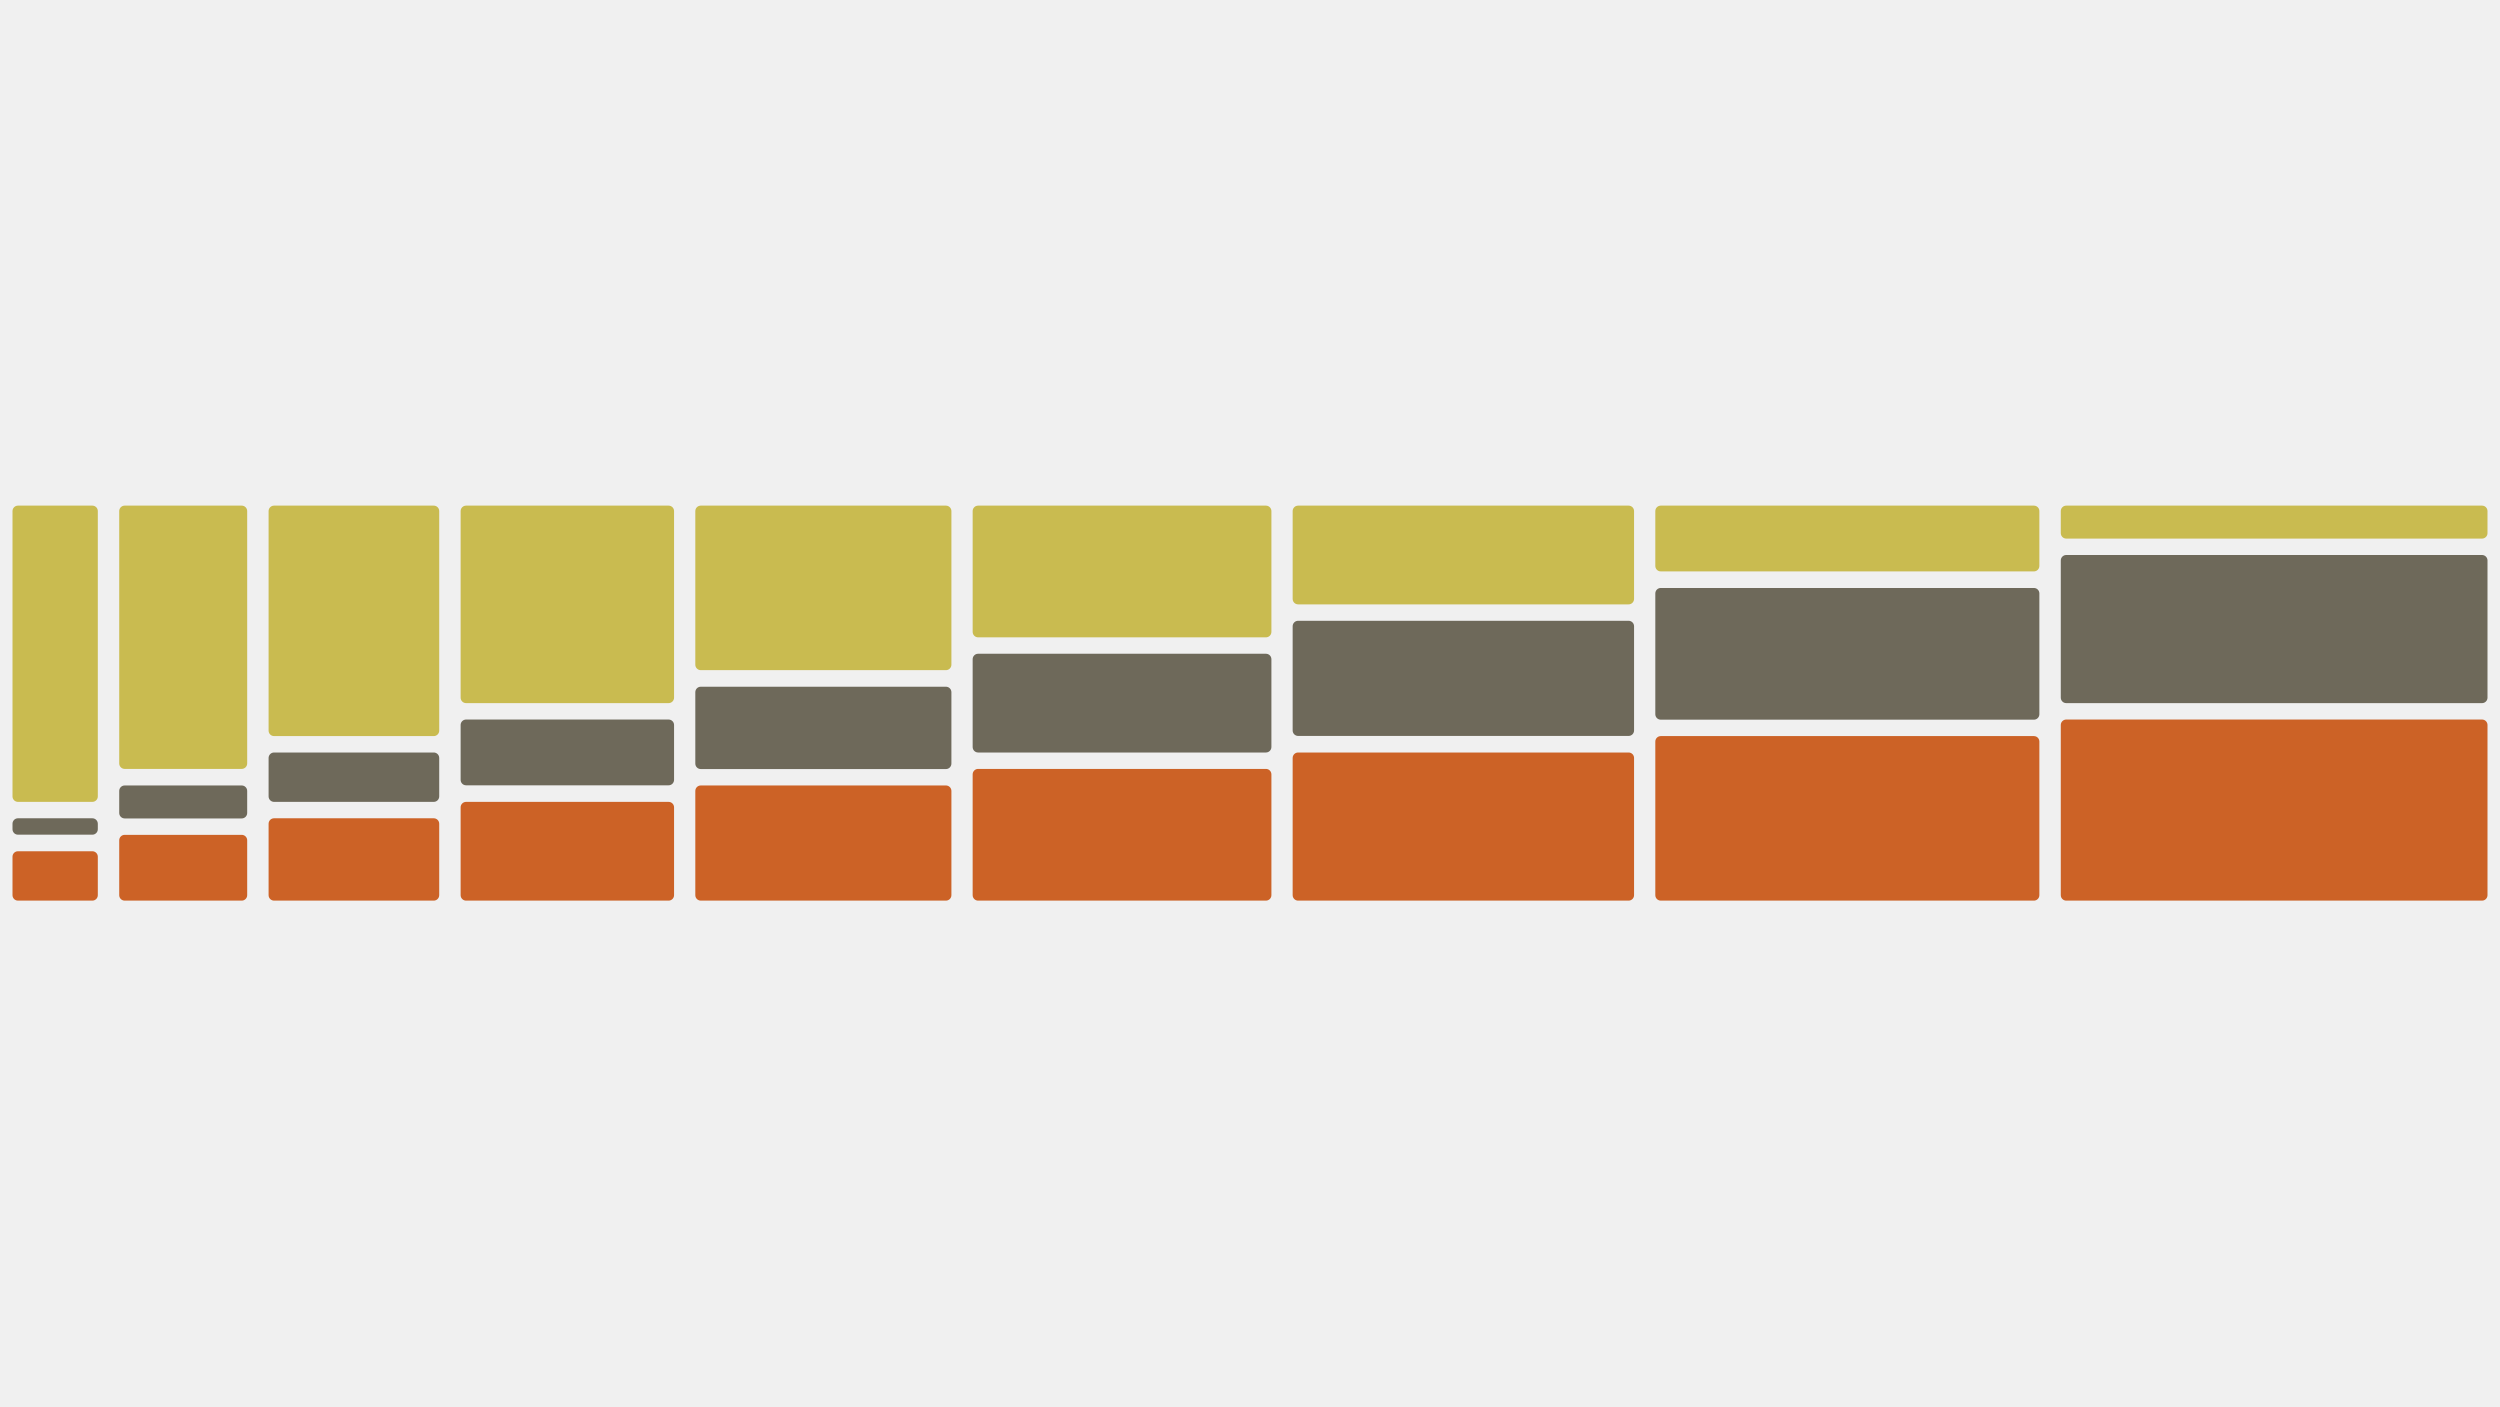
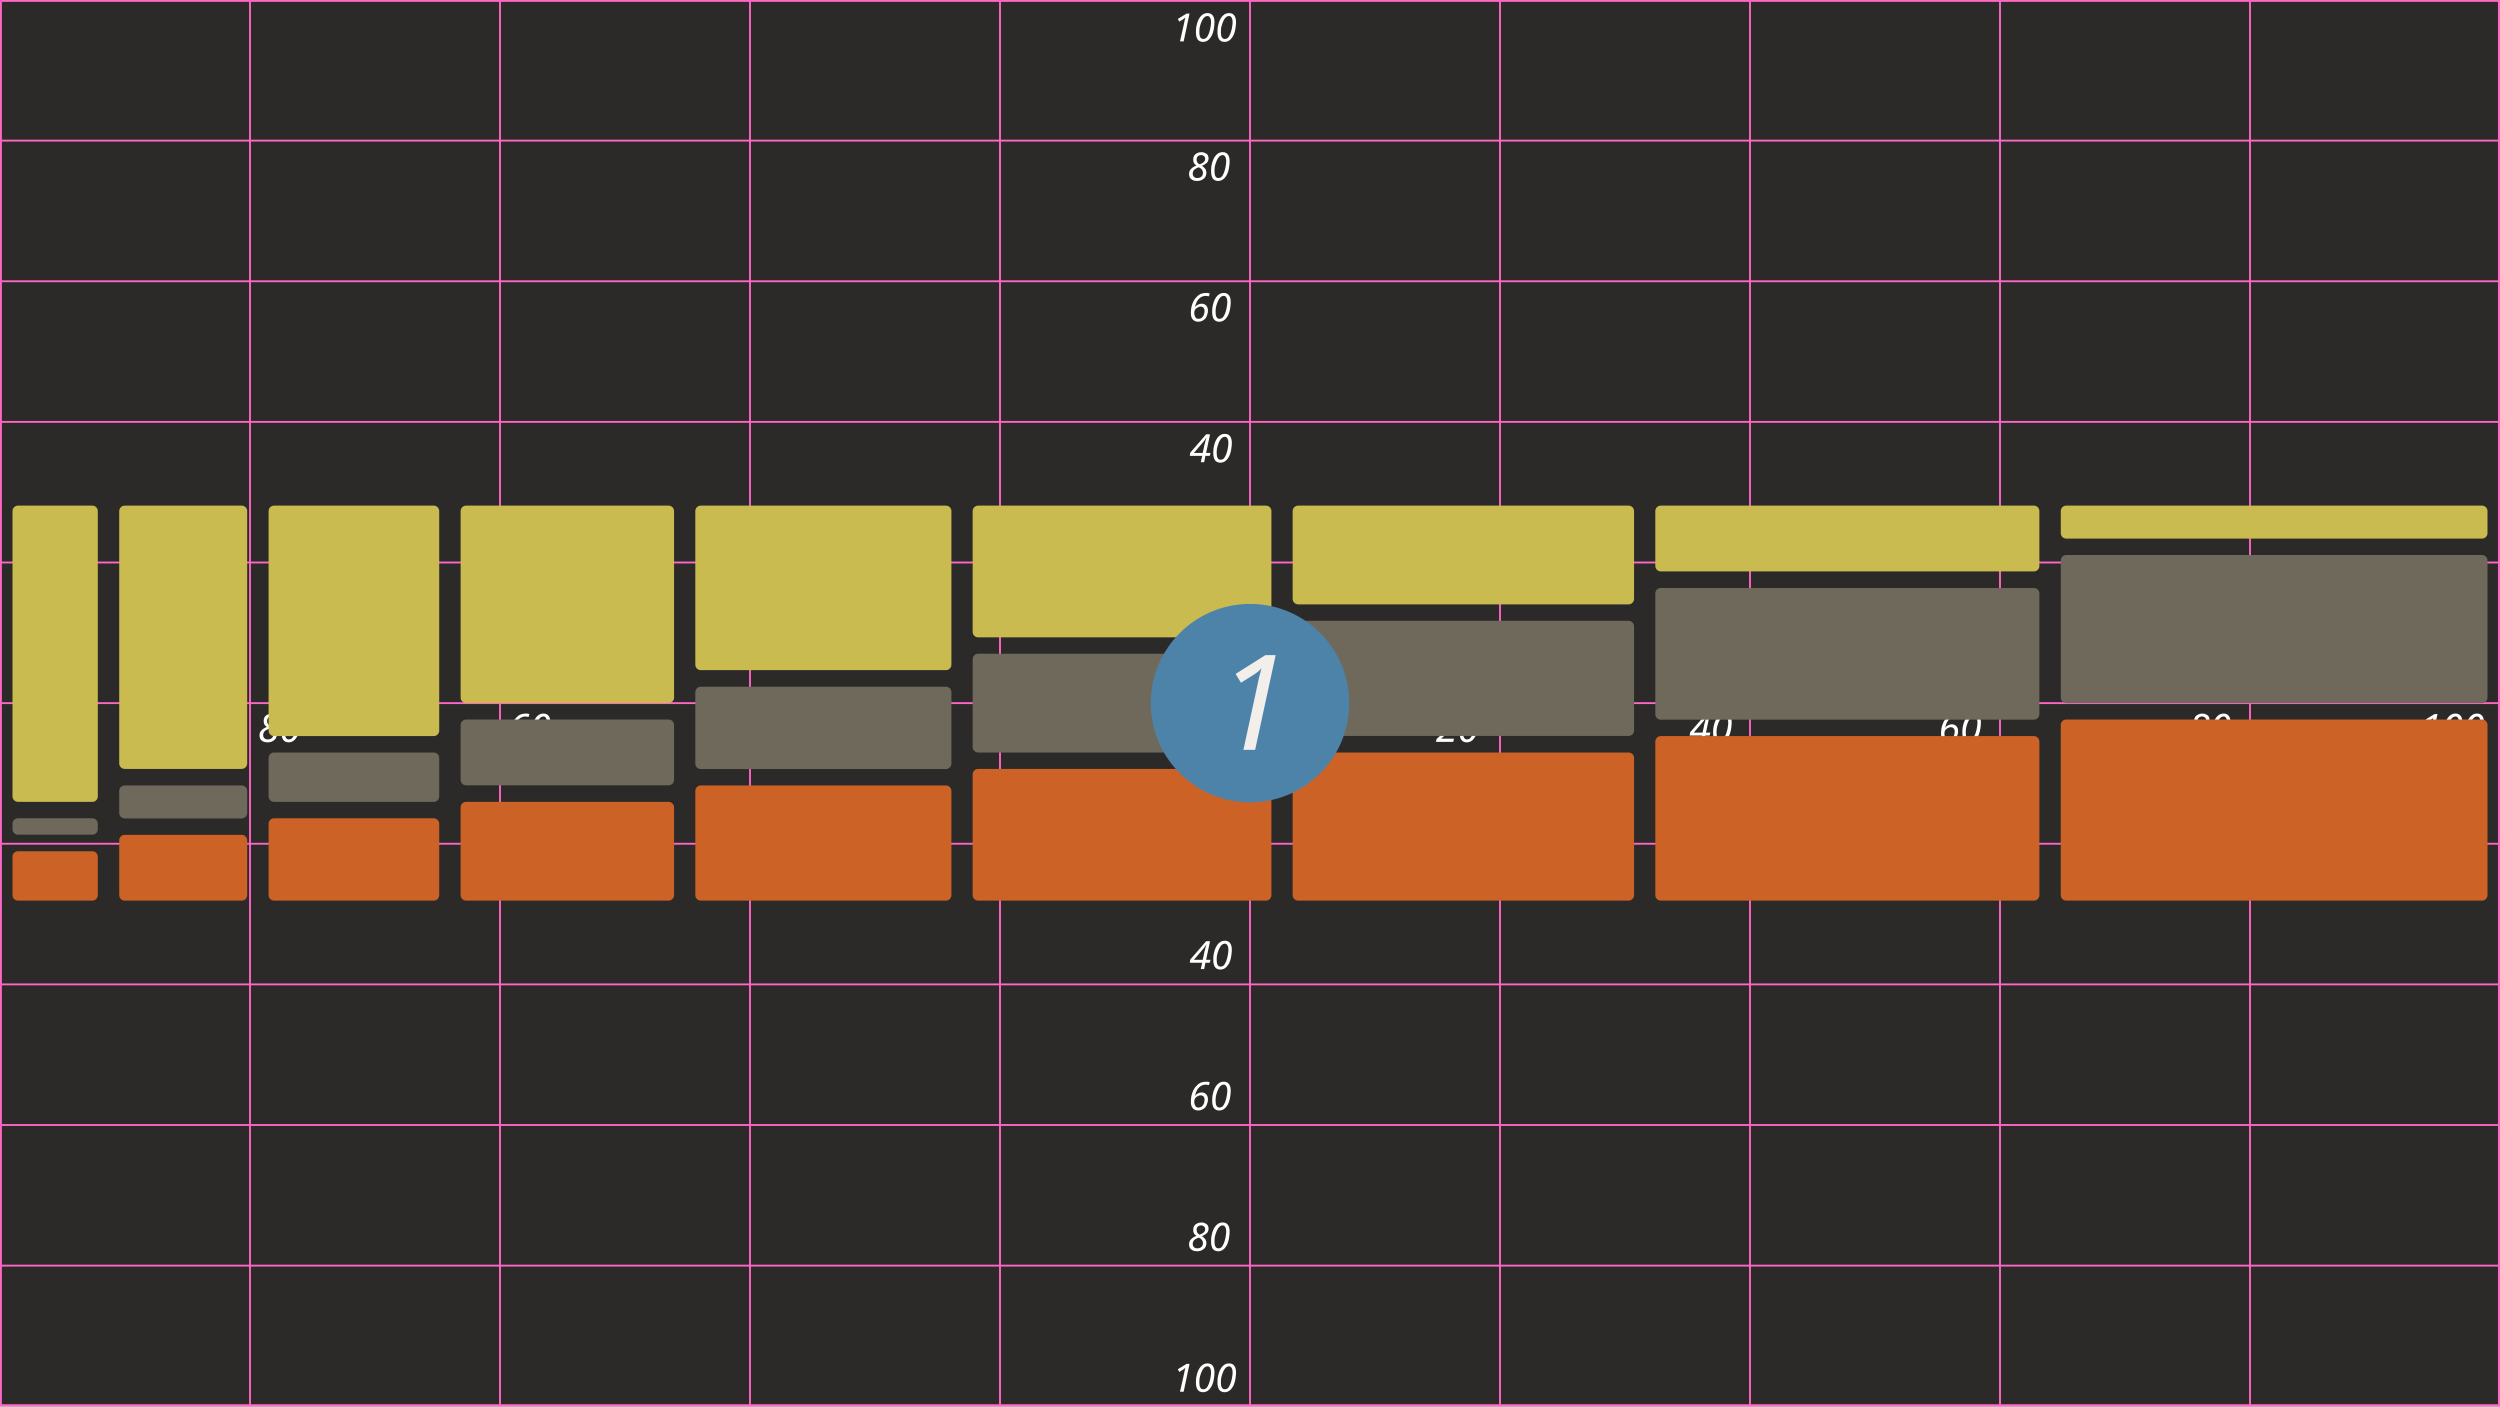
- <svg xmlns="http://www.w3.org/2000/svg" xmlns:xlink="http://www.w3.org/1999/xlink" id="uuid-50f7dcb1-9691-4261-b59f-cbaa10e805f4" data-name="ABs" width="160" height="90" viewBox="0 0 160 90">
+ <svg xmlns="http://www.w3.org/2000/svg" xmlns:xlink="http://www.w3.org/1999/xlink" id="uuid-b080c400-b634-4442-9071-06a1a65ab17b" data-name="ABs" width="160" height="90" viewBox="0 0 160 90">
  <defs>
    <style>
-       .uuid-cf267a36-8c41-4caf-957e-05fa4d0f85e2 {
+       .uuid-e7d952f4-4f90-4530-bc81-11880dfa3495 {
+         fill: #232323;
+       }
+ 
+       .uuid-514c8740-1fdc-4a9b-8eb9-fc42b94b7c4e {
+         fill: #4e83a9;
+       }
+ 
+       .uuid-4f962f03-51f4-4b17-9da5-a69a6a851605, .uuid-521f9429-5045-44f3-a830-547d9c51a3b3 {
        fill: #6e695a;
      }

-       .uuid-fd766ebc-596c-4007-9395-102115d0dc03 {
+       .uuid-f9c57d9c-33c5-4d3c-ae40-0c924c8b91f5 {
        fill: #cc6226;
      }

-       .uuid-db59d870-64c0-4f42-a3ba-51a111d5a9f2 {
+       .uuid-b525bf4e-691d-49aa-aeb1-23fb63d9e3a6 {
+         fill: none;
+         stroke: #ff66c7;
+         stroke-width: .12px;
+       }
+ 
+       .uuid-ca5fa026-307c-4a2b-a10b-d225f99682ae {
+         fill: #ff66c7;
+       }
+ 
+       .uuid-521f9429-5045-44f3-a830-547d9c51a3b3 {
+         opacity: .1;
+       }
+ 
+       .uuid-8b646e09-4d44-4bd3-8053-1cc863bb2b9d {
+         fill: #f2efeb;
+         font-size: 8.5px;
+       }
+ 
+       .uuid-8b646e09-4d44-4bd3-8053-1cc863bb2b9d, .uuid-041f6832-f7dc-426b-8084-5019a5641973 {
+         font-family: Exo-Italic, Exo;
+         font-style: italic;
+       }
+ 
+       .uuid-041f6832-f7dc-426b-8084-5019a5641973 {
+         fill: #fff;
+         font-size: 2.5px;
+       }
+ 
+       .uuid-ab51cb68-0459-4aea-85fe-03c58b61d346 {
        fill: #c9bb50;
      }
    </style>
-     <symbol id="uuid-2570c8ca-32c0-4bac-a282-cd6481040e34" data-name="Bounding Box" viewBox="0 0 161.31 93.86" />
+     <symbol id="uuid-becde1e4-982f-408f-81ce-db0e8c72844d" data-name="Bounding Box" viewBox="0 0 161.31 94.16">
+       <g>
+         <g id="uuid-f9ff3ade-4005-4319-a867-f183ee2eef5f" data-name="BG">
+           <rect class="uuid-e7d952f4-4f90-4530-bc81-11880dfa3495" x="1.31" width="160" height="90" />
+           <rect class="uuid-521f9429-5045-44f3-a830-547d9c51a3b3" x="1.31" width="160" height="90" />
+         </g>
+         <g id="uuid-9d5a7048-72d3-4148-9239-502c8043b3f5" data-name="Grid Lines">
+           <g>
+             <path class="uuid-ca5fa026-307c-4a2b-a10b-d225f99682ae" d="M161.18.12v89.75H1.43V.12h159.75M161.31,0H1.31v90h160V0h0Z" />
+             <line class="uuid-b525bf4e-691d-49aa-aeb1-23fb63d9e3a6" x1="1.31" y1="81" x2="161.31" y2="81" />
+             <line class="uuid-b525bf4e-691d-49aa-aeb1-23fb63d9e3a6" x1="1.31" y1="72" x2="161.31" y2="72" />
+             <line class="uuid-b525bf4e-691d-49aa-aeb1-23fb63d9e3a6" x1="1.31" y1="63" x2="161.31" y2="63" />
+             <line class="uuid-b525bf4e-691d-49aa-aeb1-23fb63d9e3a6" x1="1.31" y1="54" x2="161.31" y2="54" />
+             <line class="uuid-b525bf4e-691d-49aa-aeb1-23fb63d9e3a6" x1="1.31" y1="45" x2="161.31" y2="45" />
+             <line class="uuid-b525bf4e-691d-49aa-aeb1-23fb63d9e3a6" x1="1.31" y1="36" x2="161.31" y2="36" />
+             <line class="uuid-b525bf4e-691d-49aa-aeb1-23fb63d9e3a6" x1="1.31" y1="27" x2="161.31" y2="27" />
+             <line class="uuid-b525bf4e-691d-49aa-aeb1-23fb63d9e3a6" x1="1.31" y1="18" x2="161.31" y2="18" />
+             <line class="uuid-b525bf4e-691d-49aa-aeb1-23fb63d9e3a6" x1="1.31" y1="9" x2="161.31" y2="9" />
+             <line class="uuid-b525bf4e-691d-49aa-aeb1-23fb63d9e3a6" x1="145.31" x2="145.31" y2="90" />
+             <line class="uuid-b525bf4e-691d-49aa-aeb1-23fb63d9e3a6" x1="129.31" x2="129.31" y2="90" />
+             <line class="uuid-b525bf4e-691d-49aa-aeb1-23fb63d9e3a6" x1="113.31" x2="113.31" y2="90" />
+             <line class="uuid-b525bf4e-691d-49aa-aeb1-23fb63d9e3a6" x1="97.31" x2="97.31" y2="90" />
+             <line class="uuid-b525bf4e-691d-49aa-aeb1-23fb63d9e3a6" x1="81.31" x2="81.31" y2="90" />
+             <line class="uuid-b525bf4e-691d-49aa-aeb1-23fb63d9e3a6" x1="65.31" x2="65.31" y2="90" />
+             <line class="uuid-b525bf4e-691d-49aa-aeb1-23fb63d9e3a6" x1="49.31" x2="49.31" y2="90" />
+             <line class="uuid-b525bf4e-691d-49aa-aeb1-23fb63d9e3a6" x1="33.31" x2="33.31" y2="90" />
+             <line class="uuid-b525bf4e-691d-49aa-aeb1-23fb63d9e3a6" x1="17.31" x2="17.31" y2="90" />
+           </g>
+         </g>
+         <g id="uuid-3a7525af-4eab-4019-aa5b-8d86ee16bd81" data-name="Numbers as %">
+           <text class="uuid-041f6832-f7dc-426b-8084-5019a5641973" transform="translate(93.21 47.48)">
+             <tspan x="0" y="0">20</tspan>
+           </text>
+           <text class="uuid-041f6832-f7dc-426b-8084-5019a5641973" transform="translate(109.43 47.48)">
+             <tspan x="0" y="0">40</tspan>
+           </text>
+           <text class="uuid-041f6832-f7dc-426b-8084-5019a5641973" transform="translate(125.38 47.48)">
+             <tspan x="0" y="0">60</tspan>
+           </text>
+           <text class="uuid-041f6832-f7dc-426b-8084-5019a5641973" transform="translate(141.36 47.48)">
+             <tspan x="0" y="0">80</tspan>
+           </text>
+           <text class="uuid-041f6832-f7dc-426b-8084-5019a5641973" transform="translate(156.2 47.48)">
+             <tspan x="0" y="0">100</tspan>
+           </text>
+           <text class="uuid-041f6832-f7dc-426b-8084-5019a5641973" transform="translate(1.8 47.48)">
+             <tspan x="0" y="0">100</tspan>
+           </text>
+           <text class="uuid-041f6832-f7dc-426b-8084-5019a5641973" transform="translate(17.81 47.48)">
+             <tspan x="0" y="0">80</tspan>
+           </text>
+           <text class="uuid-041f6832-f7dc-426b-8084-5019a5641973" transform="translate(33.83 47.48)">
+             <tspan x="0" y="0">60</tspan>
+           </text>
+           <text class="uuid-041f6832-f7dc-426b-8084-5019a5641973" transform="translate(49.84 47.48)">
+             <tspan x="0" y="0">40</tspan>
+           </text>
+           <text class="uuid-041f6832-f7dc-426b-8084-5019a5641973" transform="translate(65.85 47.48)">
+             <tspan x="0" y="0">20</tspan>
+           </text>
+           <text class="uuid-041f6832-f7dc-426b-8084-5019a5641973" transform="translate(77.39 38.59)">
+             <tspan x="0" y="0">20</tspan>
+           </text>
+           <text class="uuid-041f6832-f7dc-426b-8084-5019a5641973" transform="translate(77.44 29.58)">
+             <tspan x="0" y="0">40</tspan>
+           </text>
+           <text class="uuid-041f6832-f7dc-426b-8084-5019a5641973" transform="translate(77.37 20.56)">
+             <tspan x="0" y="0">60</tspan>
+           </text>
+           <text class="uuid-041f6832-f7dc-426b-8084-5019a5641973" transform="translate(77.3 11.55)">
+             <tspan x="0" y="0">80</tspan>
+           </text>
+           <text class="uuid-041f6832-f7dc-426b-8084-5019a5641973" transform="translate(76.33 2.65)">
+             <tspan x="0" y="0">100</tspan>
+           </text>
+           <text class="uuid-041f6832-f7dc-426b-8084-5019a5641973" transform="translate(76.33 89.07)">
+             <tspan x="0" y="0">100</tspan>
+           </text>
+           <text class="uuid-041f6832-f7dc-426b-8084-5019a5641973" transform="translate(77.3 80.05)">
+             <tspan x="0" y="0">80</tspan>
+           </text>
+           <text class="uuid-041f6832-f7dc-426b-8084-5019a5641973" transform="translate(77.37 71.04)">
+             <tspan x="0" y="0">60</tspan>
+           </text>
+           <text class="uuid-041f6832-f7dc-426b-8084-5019a5641973" transform="translate(77.44 62.02)">
+             <tspan x="0" y="0">40</tspan>
+           </text>
+           <text class="uuid-041f6832-f7dc-426b-8084-5019a5641973" transform="translate(77.39 53.13)">
+             <tspan x="0" y="0">20</tspan>
+           </text>
+         </g>
+       </g>
+     </symbol>
  </defs>
-   <g id="uuid-c0a16edd-0058-4923-b902-48a99abf47b4" data-name="AB01">
-     <use width="161.31" height="93.86" transform="translate(-1.31)" xlink:href="#uuid-2570c8ca-32c0-4bac-a282-cd6481040e34" />
-     <g id="uuid-4f888c7b-401c-4496-b43a-9ed5a868a2df" data-name="Logo copy">
-       <rect class="uuid-db59d870-64c0-4f42-a3ba-51a111d5a9f2" x="131.89" y="32.36" width="27.31" height="2.11" rx=".35" ry=".35" />
-       <rect class="uuid-db59d870-64c0-4f42-a3ba-51a111d5a9f2" x="105.94" y="32.36" width="24.58" height="4.21" rx=".35" ry=".35" />
-       <rect class="uuid-db59d870-64c0-4f42-a3ba-51a111d5a9f2" x="82.73" y="32.36" width="21.85" height="6.32" rx=".35" ry=".35" />
-       <rect class="uuid-db59d870-64c0-4f42-a3ba-51a111d5a9f2" x="62.25" y="32.36" width="19.12" height="8.43" rx=".35" ry=".35" />
-       <rect class="uuid-db59d870-64c0-4f42-a3ba-51a111d5a9f2" x="44.5" y="32.36" width="16.39" height="10.53" rx=".35" ry=".35" />
-       <rect class="uuid-db59d870-64c0-4f42-a3ba-51a111d5a9f2" x="29.48" y="32.36" width="13.66" height="12.64" rx=".35" ry=".35" />
-       <rect class="uuid-db59d870-64c0-4f42-a3ba-51a111d5a9f2" x="17.19" y="32.36" width="10.92" height="14.75" rx=".35" ry=".35" />
-       <rect class="uuid-db59d870-64c0-4f42-a3ba-51a111d5a9f2" x="7.63" y="32.36" width="8.19" height="16.85" rx=".35" ry=".35" />
-       <rect class="uuid-db59d870-64c0-4f42-a3ba-51a111d5a9f2" x=".8" y="32.36" width="5.46" height="18.96" rx=".35" ry=".35" />
-       <rect class="uuid-fd766ebc-596c-4007-9395-102115d0dc03" x=".8" y="54.48" width="5.46" height="3.16" rx=".35" ry=".35" />
-       <rect class="uuid-cf267a36-8c41-4caf-957e-05fa4d0f85e2" x=".8" y="52.37" width="5.46" height="1.05" rx=".35" ry=".35" />
-       <rect class="uuid-fd766ebc-596c-4007-9395-102115d0dc03" x="131.89" y="46.05" width="27.31" height="11.59" rx=".35" ry=".35" />
-       <rect class="uuid-cf267a36-8c41-4caf-957e-05fa4d0f85e2" x="131.89" y="35.52" width="27.31" height="9.48" rx=".35" ry=".35" />
-       <rect class="uuid-fd766ebc-596c-4007-9395-102115d0dc03" x="105.94" y="47.11" width="24.58" height="10.53" rx=".35" ry=".35" />
-       <rect class="uuid-cf267a36-8c41-4caf-957e-05fa4d0f85e2" x="105.94" y="37.63" width="24.58" height="8.43" rx=".35" ry=".35" />
-       <rect class="uuid-fd766ebc-596c-4007-9395-102115d0dc03" x="82.73" y="48.16" width="21.85" height="9.48" rx=".35" ry=".35" />
-       <rect class="uuid-cf267a36-8c41-4caf-957e-05fa4d0f85e2" x="82.73" y="39.73" width="21.85" height="7.37" rx=".35" ry=".35" />
-       <rect class="uuid-fd766ebc-596c-4007-9395-102115d0dc03" x="62.25" y="49.21" width="19.12" height="8.43" rx=".35" ry=".35" />
-       <rect class="uuid-cf267a36-8c41-4caf-957e-05fa4d0f85e2" x="62.25" y="41.84" width="19.12" height="6.32" rx=".35" ry=".35" />
-       <rect class="uuid-fd766ebc-596c-4007-9395-102115d0dc03" x="44.5" y="50.27" width="16.39" height="7.37" rx=".35" ry=".35" />
-       <rect class="uuid-cf267a36-8c41-4caf-957e-05fa4d0f85e2" x="44.5" y="43.95" width="16.39" height="5.27" rx=".35" ry=".35" />
-       <rect class="uuid-fd766ebc-596c-4007-9395-102115d0dc03" x="29.48" y="51.32" width="13.66" height="6.32" rx=".35" ry=".35" />
-       <rect class="uuid-cf267a36-8c41-4caf-957e-05fa4d0f85e2" x="29.48" y="46.05" width="13.66" height="4.21" rx=".35" ry=".35" />
-       <rect class="uuid-fd766ebc-596c-4007-9395-102115d0dc03" x="17.19" y="52.37" width="10.92" height="5.27" rx=".35" ry=".35" />
-       <rect class="uuid-cf267a36-8c41-4caf-957e-05fa4d0f85e2" x="17.19" y="48.16" width="10.92" height="3.16" rx=".35" ry=".35" />
-       <rect class="uuid-fd766ebc-596c-4007-9395-102115d0dc03" x="7.63" y="53.43" width="8.19" height="4.21" rx=".35" ry=".35" />
-       <rect class="uuid-cf267a36-8c41-4caf-957e-05fa4d0f85e2" x="7.63" y="50.27" width="8.19" height="2.11" rx=".35" ry=".35" />
+   <g id="uuid-bc79b4b7-4033-4fea-9533-b62284e627a9" data-name="AB01">
+     <use width="161.31" height="94.16" transform="translate(-1.31)" xlink:href="#uuid-becde1e4-982f-408f-81ce-db0e8c72844d" />
+     <g id="uuid-6e8ad3d1-8e94-4710-9257-8494c79f1d81" data-name="Logo copy">
+       <rect class="uuid-ab51cb68-0459-4aea-85fe-03c58b61d346" x="131.89" y="32.36" width="27.31" height="2.11" rx=".35" ry=".35" />
+       <rect class="uuid-ab51cb68-0459-4aea-85fe-03c58b61d346" x="105.94" y="32.36" width="24.58" height="4.21" rx=".35" ry=".35" />
+       <rect class="uuid-ab51cb68-0459-4aea-85fe-03c58b61d346" x="82.73" y="32.36" width="21.85" height="6.32" rx=".35" ry=".35" />
+       <rect class="uuid-ab51cb68-0459-4aea-85fe-03c58b61d346" x="62.25" y="32.36" width="19.12" height="8.43" rx=".35" ry=".35" />
+       <rect class="uuid-ab51cb68-0459-4aea-85fe-03c58b61d346" x="44.5" y="32.36" width="16.39" height="10.53" rx=".35" ry=".35" />
+       <rect class="uuid-ab51cb68-0459-4aea-85fe-03c58b61d346" x="29.48" y="32.36" width="13.66" height="12.64" rx=".35" ry=".35" />
+       <rect class="uuid-ab51cb68-0459-4aea-85fe-03c58b61d346" x="17.19" y="32.36" width="10.92" height="14.75" rx=".35" ry=".35" />
+       <rect class="uuid-ab51cb68-0459-4aea-85fe-03c58b61d346" x="7.63" y="32.36" width="8.19" height="16.85" rx=".35" ry=".35" />
+       <rect class="uuid-ab51cb68-0459-4aea-85fe-03c58b61d346" x=".8" y="32.36" width="5.46" height="18.96" rx=".35" ry=".35" />
+       <rect class="uuid-f9c57d9c-33c5-4d3c-ae40-0c924c8b91f5" x=".8" y="54.48" width="5.46" height="3.16" rx=".35" ry=".35" />
+       <rect class="uuid-4f962f03-51f4-4b17-9da5-a69a6a851605" x=".8" y="52.37" width="5.46" height="1.05" rx=".35" ry=".35" />
+       <rect class="uuid-f9c57d9c-33c5-4d3c-ae40-0c924c8b91f5" x="131.89" y="46.05" width="27.31" height="11.59" rx=".35" ry=".35" />
+       <rect class="uuid-4f962f03-51f4-4b17-9da5-a69a6a851605" x="131.89" y="35.52" width="27.31" height="9.48" rx=".35" ry=".35" />
+       <rect class="uuid-f9c57d9c-33c5-4d3c-ae40-0c924c8b91f5" x="105.94" y="47.11" width="24.58" height="10.53" rx=".35" ry=".35" />
+       <rect class="uuid-4f962f03-51f4-4b17-9da5-a69a6a851605" x="105.94" y="37.63" width="24.58" height="8.43" rx=".35" ry=".35" />
+       <rect class="uuid-f9c57d9c-33c5-4d3c-ae40-0c924c8b91f5" x="82.73" y="48.16" width="21.85" height="9.48" rx=".35" ry=".35" />
+       <rect class="uuid-4f962f03-51f4-4b17-9da5-a69a6a851605" x="82.73" y="39.73" width="21.85" height="7.37" rx=".35" ry=".35" />
+       <rect class="uuid-f9c57d9c-33c5-4d3c-ae40-0c924c8b91f5" x="62.25" y="49.21" width="19.12" height="8.43" rx=".35" ry=".35" />
+       <rect class="uuid-4f962f03-51f4-4b17-9da5-a69a6a851605" x="62.25" y="41.84" width="19.12" height="6.32" rx=".35" ry=".35" />
+       <rect class="uuid-f9c57d9c-33c5-4d3c-ae40-0c924c8b91f5" x="44.5" y="50.27" width="16.39" height="7.37" rx=".35" ry=".35" />
+       <rect class="uuid-4f962f03-51f4-4b17-9da5-a69a6a851605" x="44.5" y="43.95" width="16.39" height="5.27" rx=".35" ry=".35" />
+       <rect class="uuid-f9c57d9c-33c5-4d3c-ae40-0c924c8b91f5" x="29.48" y="51.32" width="13.66" height="6.32" rx=".35" ry=".35" />
+       <rect class="uuid-4f962f03-51f4-4b17-9da5-a69a6a851605" x="29.48" y="46.05" width="13.66" height="4.21" rx=".35" ry=".35" />
+       <rect class="uuid-f9c57d9c-33c5-4d3c-ae40-0c924c8b91f5" x="17.19" y="52.37" width="10.92" height="5.27" rx=".35" ry=".35" />
+       <rect class="uuid-4f962f03-51f4-4b17-9da5-a69a6a851605" x="17.19" y="48.16" width="10.92" height="3.16" rx=".35" ry=".35" />
+       <rect class="uuid-f9c57d9c-33c5-4d3c-ae40-0c924c8b91f5" x="7.63" y="53.43" width="8.19" height="4.21" rx=".35" ry=".35" />
+       <rect class="uuid-4f962f03-51f4-4b17-9da5-a69a6a851605" x="7.63" y="50.27" width="8.19" height="2.11" rx=".35" ry=".35" />
+     </g>
+     <g id="uuid-eb0aff95-a9c7-42f6-9fdb-d9dc680d9450" data-name="Single AB Number copy 8">
+       <g>
+         <circle class="uuid-514c8740-1fdc-4a9b-8eb9-fc42b94b7c4e" cx="80" cy="45" r="6.35" />
+         <text class="uuid-8b646e09-4d44-4bd3-8053-1cc863bb2b9d" transform="translate(77.86 47.99)">
+           <tspan x="0" y="0">1</tspan>
+         </text>
+       </g>
    </g>
  </g>
</svg>
